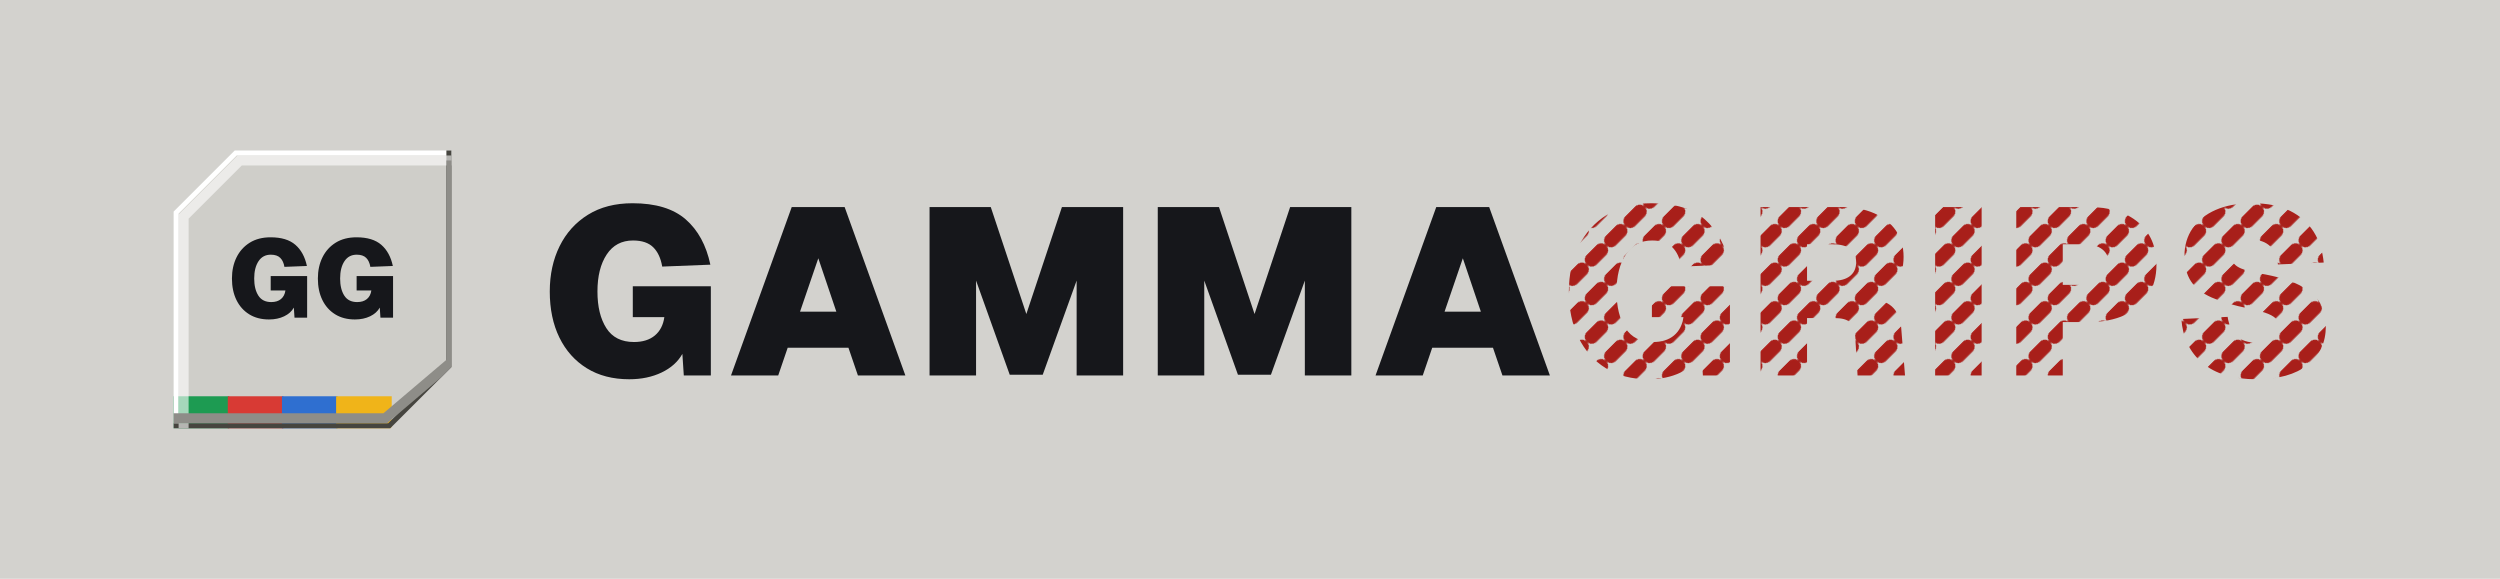
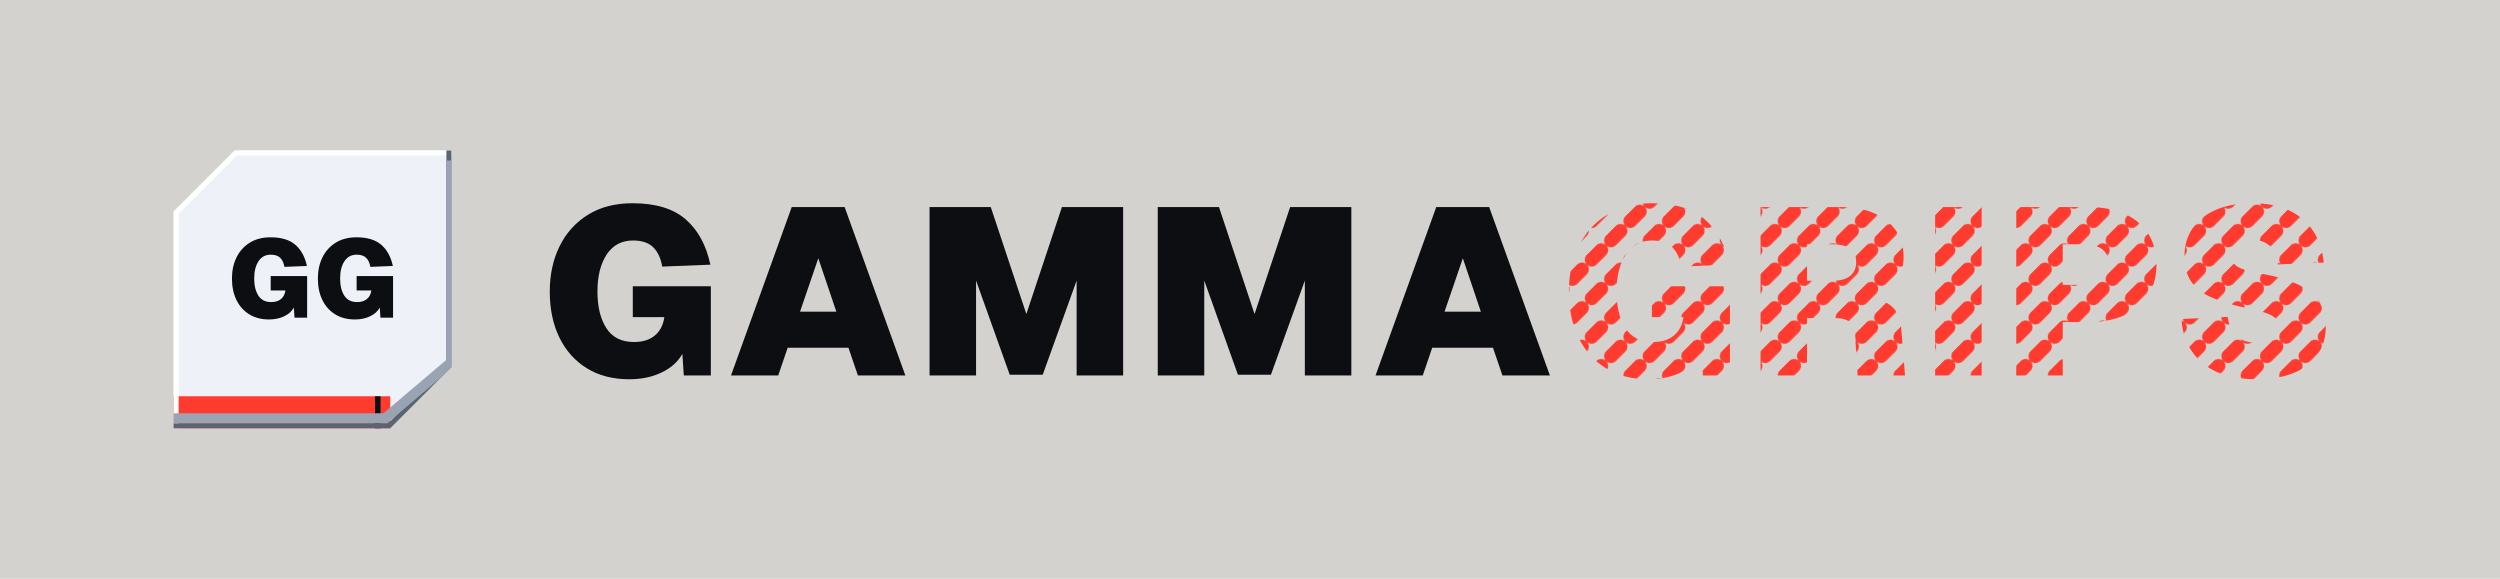
<svg xmlns="http://www.w3.org/2000/svg" viewBox="0 0 864 200">
  <rect width="864" height="200" fill="#d3d2ce" />
  <g transform="translate(60 52)">
    <defs>
      <clipPath id="kc-lkigk">
        <path d="M21.12 0H96V74.88L74.88 96H0V21.12Z" />
      </clipPath>
    </defs>
-     <path d="M21.12 0H96V74.88L74.88 96H0V21.12Z" fill="#cfcec9" />
+     <path d="M21.12 0H96V74.88L74.88 96H0V21.12Z" fill="#eef2f8" />
    <g clip-path="url(#kc-lkigk)">
-       <rect x="0" y="84.96" width="19.22" height="11.04" fill="#1d9b52" />
-       <rect x="18.72" y="84.96" width="19.22" height="11.04" fill="#d83a34" />
-       <rect x="37.44" y="84.96" width="19.22" height="11.04" fill="#2f6fd0" />
-       <rect x="56.16" y="84.96" width="19.22" height="11.04" fill="#f0b419" />
+       <rect x="0" y="84.96" width="74.88" height="11.04" fill="#ff3b30" />
+       <rect x="69.6" y="84.96" width="1.92" height="11.04" fill="#0d0e12" />
      <g fill="none" stroke-width="3.456">
        <path d="M0 96V21.12L21.12 0H96" stroke="#ffffff" />
-         <path d="M96 0V74.88L74.88 96H0" stroke="#46453f" />
-         <path d="M3.456 96V22.848L22.848 3.456H96" stroke="rgba(255,255,255,0.6)" />
-         <path d="M96 3.456V73.152L73.152 92.544H0" stroke="#8e8d88" />
+         <path d="M96 0V74.88L74.88 96H0" stroke="#5b6472" />
+         <path d="M96 3.456V73.152L73.152 92.544H0" stroke="#9aa3b2" />
      </g>
    </g>
    <g transform="translate(20.16 30.01056) scale(0.3826804)">
      <g transform="translate(-4 72.6)">
-         <path d="M37.5 1.6L37.5 1.6Q27.1 1.6 19.6 -3.05Q12.1 -7.7 8.05 -16Q4 -24.3 4 -35.4L4 -35.4Q4 -46.1 8.15 -54.5Q12.3 -62.9 20.1 -67.75Q27.9 -72.6 38.9 -72.6L38.9 -72.6Q53.5 -72.6 61.3 -65.8Q69.1 -59 71.7 -46.7L71.7 -46.7L51.4 -45.9Q50.5 -51.2 47.6 -54.05Q44.7 -56.9 39.1 -56.9L39.1 -56.9Q31.9 -56.9 28 -51Q24.1 -45.1 24.1 -35.4L24.1 -35.4Q24.1 -25.8 27.85 -19.95Q31.6 -14.1 39.5 -14.1L39.5 -14.1Q45 -14.1 48.3 -16.85Q51.6 -19.6 52.3 -24.6L52.3 -24.6L39 -24.6L39 -37.6L71.9 -37.6L71.9 0L60.5 0L59.9 -9.1Q57.1 -4.1 51.15 -1.25Q45.2 1.6 37.5 1.6" fill="#16171b" />
-         <path d="M115.1 1.6L115.1 1.6Q104.7 1.6 97.2 -3.05Q89.7 -7.7 85.65 -16Q81.6 -24.3 81.6 -35.4L81.6 -35.4Q81.6 -46.1 85.75 -54.5Q89.9 -62.9 97.7 -67.75Q105.5 -72.6 116.5 -72.6L116.5 -72.6Q131.1 -72.6 138.9 -65.8Q146.7 -59 149.3 -46.7L149.3 -46.7L129 -45.9Q128.1 -51.2 125.2 -54.05Q122.3 -56.9 116.7 -56.9L116.7 -56.9Q109.5 -56.9 105.6 -51Q101.7 -45.1 101.7 -35.4L101.7 -35.4Q101.7 -25.8 105.45 -19.95Q109.2 -14.1 117.1 -14.1L117.1 -14.1Q122.6 -14.1 125.9 -16.85Q129.2 -19.6 129.9 -24.6L129.9 -24.6L116.6 -24.6L116.6 -37.6L149.5 -37.6L149.5 0L138.1 0L137.5 -9.1Q134.7 -4.1 128.75 -1.25Q122.8 1.6 115.1 1.6" fill="#16171b" />
+         <path d="M37.5 1.6L37.5 1.6Q27.1 1.6 19.6 -3.05Q12.1 -7.7 8.05 -16Q4 -24.3 4 -35.4L4 -35.4Q4 -46.1 8.15 -54.5Q12.3 -62.9 20.1 -67.75Q27.9 -72.6 38.9 -72.6L38.9 -72.6Q53.5 -72.6 61.3 -65.8Q69.1 -59 71.7 -46.7L71.7 -46.7L51.4 -45.9Q50.5 -51.2 47.6 -54.05Q44.7 -56.9 39.1 -56.9L39.1 -56.9Q31.9 -56.9 28 -51Q24.1 -45.1 24.1 -35.4L24.1 -35.4Q24.1 -25.8 27.85 -19.95Q31.6 -14.1 39.5 -14.1L39.5 -14.1Q45 -14.1 48.3 -16.85Q51.6 -19.6 52.3 -24.6L52.3 -24.6L39 -24.6L39 -37.6L71.9 -37.6L71.9 0L60.5 0L59.9 -9.1Q57.1 -4.1 51.15 -1.25Q45.2 1.6 37.5 1.6" fill="#0d0e12" />
+         <path d="M115.1 1.6L115.1 1.6Q104.7 1.6 97.2 -3.05Q89.7 -7.7 85.65 -16Q81.6 -24.3 81.6 -35.4L81.6 -35.4Q81.6 -46.1 85.75 -54.5Q89.9 -62.9 97.7 -67.75Q105.5 -72.6 116.5 -72.6L116.5 -72.6Q131.1 -72.6 138.9 -65.8Q146.7 -59 149.3 -46.7L149.3 -46.7L129 -45.9Q128.1 -51.2 125.2 -54.05Q122.3 -56.9 116.7 -56.9L116.7 -56.9Q109.5 -56.9 105.6 -51Q101.7 -45.1 101.7 -35.4L101.7 -35.4Q101.7 -25.8 105.45 -19.95Q109.2 -14.1 117.1 -14.1L117.1 -14.1Q122.6 -14.1 125.9 -16.85Q129.2 -19.6 129.9 -24.6L129.9 -24.6L116.6 -24.6L116.6 -37.6L149.5 -37.6L149.5 0L138.1 0L137.5 -9.1Q134.7 -4.1 128.75 -1.25Q122.8 1.6 115.1 1.6" fill="#0d0e12" />
      </g>
    </g>
  </g>
  <g transform="translate(190 70.24) scale(0.8198347)">
    <defs>
      <pattern id="kn-lkig" width="11.5" height="11.5" patternUnits="userSpaceOnUse" patternTransform="rotate(45)">
-         <rect width="5.8" height="11.5" rx="2.9" fill="#a81f1a" />
+         <rect width="5.8" height="11.5" rx="2.9" fill="#ff3b30" />
      </pattern>
    </defs>
    <g transform="translate(-4 72.6)">
-       <path d="M37.5 1.6L37.5 1.6Q27.1 1.6 19.6 -3.05Q12.1 -7.7 8.05 -16Q4 -24.3 4 -35.4L4 -35.4Q4 -46.1 8.15 -54.5Q12.3 -62.9 20.1 -67.75Q27.9 -72.6 38.9 -72.6L38.9 -72.6Q53.5 -72.6 61.3 -65.8Q69.1 -59 71.7 -46.7L71.7 -46.7L51.4 -45.9Q50.5 -51.2 47.6 -54.05Q44.7 -56.9 39.1 -56.9L39.1 -56.9Q31.9 -56.9 28 -51Q24.1 -45.1 24.1 -35.4L24.1 -35.4Q24.1 -25.8 27.85 -19.95Q31.6 -14.1 39.5 -14.1L39.5 -14.1Q45 -14.1 48.3 -16.85Q51.6 -19.6 52.3 -24.6L52.3 -24.6L39 -24.6L39 -37.6L71.9 -37.6L71.9 0L60.5 0L59.9 -9.1Q57.1 -4.1 51.15 -1.25Q45.2 1.6 37.5 1.6M100.3 0L80.4 0L106 -71L128.3 -71L153.9 0L133.9 0L129.9 -11.7L104.3 -11.7L100.3 0M117.2 -49.4L109.5 -26.9L124.8 -26.9L117.2 -49.4M183.7 0L164.1 0L164.1 -71L189.9 -71L204.9 -25.9L219.9 -71L245.7 -71L245.7 0L226.1 0L226.1 -40L211.8 -0.3L197.9 -0.3L183.7 -40L183.7 0M279.9 0L260.3 0L260.3 -71L286.1 -71L301.1 -25.9L316.1 -71L341.9 -71L341.9 0L322.3 0L322.3 -40L308 -0.3L294.1 -0.3L279.9 -40L279.9 0M372 0L352.1 0L377.7 -71L400 -71L425.6 0L405.6 0L401.6 -11.7L376 -11.7L372 0M388.9 -49.4L381.2 -26.9L396.5 -26.9L388.9 -49.4" fill="#16171b" />
+       <path d="M37.5 1.6L37.5 1.6Q27.1 1.6 19.6 -3.05Q12.1 -7.7 8.05 -16Q4 -24.3 4 -35.4L4 -35.4Q4 -46.1 8.15 -54.5Q12.3 -62.9 20.1 -67.75Q27.9 -72.6 38.9 -72.6L38.9 -72.6Q53.5 -72.6 61.3 -65.8Q69.1 -59 71.7 -46.7L71.7 -46.7L51.4 -45.9Q50.5 -51.2 47.6 -54.05Q44.7 -56.9 39.1 -56.9L39.1 -56.9Q31.9 -56.9 28 -51Q24.1 -45.1 24.1 -35.4L24.1 -35.4Q24.1 -25.8 27.85 -19.95Q31.6 -14.1 39.5 -14.1L39.5 -14.1Q45 -14.1 48.3 -16.85Q51.6 -19.6 52.3 -24.6L52.3 -24.6L39 -24.6L39 -37.6L71.9 -37.6L71.9 0L60.5 0L59.9 -9.1Q57.1 -4.1 51.15 -1.25Q45.2 1.6 37.5 1.6M100.3 0L80.4 0L106 -71L128.3 -71L153.9 0L133.9 0L129.9 -11.7L104.3 -11.7L100.3 0M117.2 -49.4L109.5 -26.9L124.8 -26.9L117.2 -49.4M183.7 0L164.1 0L164.1 -71L189.9 -71L204.9 -25.9L219.9 -71L245.7 -71L245.7 0L226.1 0L226.1 -40L211.8 -0.3L197.9 -0.3L183.7 -40L183.7 0M279.9 0L260.3 0L260.3 -71L286.1 -71L301.1 -25.9L316.1 -71L341.9 -71L341.9 0L322.3 0L322.3 -40L308 -0.3L294.1 -0.3L279.9 -40L279.9 0M372 0L352.1 0L377.7 -71L400 -71L425.6 0L405.6 0L401.6 -11.7L376 -11.7L372 0M388.9 -49.4L381.2 -26.9L396.5 -26.9L388.9 -49.4" fill="#0d0e12" />
      <path d="M467.1 1.6L467.1 1.6Q456.7 1.6 449.2 -3.05Q441.7 -7.7 437.65 -16Q433.6 -24.3 433.6 -35.4L433.6 -35.4Q433.6 -46.1 437.75 -54.5Q441.9 -62.9 449.7 -67.75Q457.5 -72.6 468.5 -72.6L468.5 -72.6Q483.1 -72.6 490.9 -65.8Q498.7 -59 501.3 -46.7L501.3 -46.7L481 -45.9Q480.1 -51.2 477.2 -54.05Q474.3 -56.9 468.7 -56.9L468.7 -56.9Q461.5 -56.9 457.6 -51Q453.7 -45.1 453.7 -35.4L453.7 -35.4Q453.7 -25.8 457.45 -19.95Q461.2 -14.1 469.1 -14.1L469.1 -14.1Q474.6 -14.1 477.9 -16.85Q481.2 -19.6 481.9 -24.6L481.9 -24.6L468.6 -24.6L468.6 -37.6L501.5 -37.6L501.5 0L490.1 0L489.5 -9.1Q486.7 -4.1 480.75 -1.25Q474.8 1.6 467.1 1.6M534 0L514.4 0L514.4 -71L548.3 -71Q556.3 -71 562.25 -68.4Q568.2 -65.8 571.45 -61.1Q574.7 -56.4 574.7 -50L574.7 -50Q574.7 -43.3 571.35 -38.7Q568 -34.1 561.9 -32.2L561.9 -32.2Q567.6 -31.5 570.45 -28.4Q573.3 -25.3 573.7 -20L573.7 -20L575.3 0L555.3 0L554.3 -16.6Q554.1 -20.5 552.2 -22.35Q550.3 -24.2 545.5 -24.2L545.5 -24.2L534 -24.2L534 0M534 -55.3L534 -39.9L544.7 -39.9Q549.6 -39.9 552.15 -41.95Q554.7 -44 554.7 -47.7L554.7 -47.7Q554.7 -55.3 544.7 -55.3L544.7 -55.3L534 -55.3M607.6 0L588 0L588 -71L607.6 -71L607.6 0M641.8 0L622.2 0L622.2 -71L652.6 -71Q666 -71 673.65 -64.5Q681.3 -58 681.3 -46.7L681.3 -46.7Q681.3 -39.3 677.85 -33.85Q674.4 -28.4 667.95 -25.45Q661.5 -22.5 652.6 -22.5L652.6 -22.5L641.8 -22.5L641.8 0M641.8 -55.3L641.8 -38.2L651.1 -38.2Q655.7 -38.2 658.5 -40.35Q661.3 -42.5 661.3 -46.7L661.3 -46.7Q661.3 -50.9 658.55 -53.1Q655.8 -55.3 651.1 -55.3L651.1 -55.3L641.8 -55.3M723.5 1.6L723.5 1.6Q708.8 1.6 700.7 -5.25Q692.6 -12.1 691.8 -23.8L691.8 -23.8L711.3 -24.7Q712.1 -19.5 715.05 -16.65Q718 -13.8 723.7 -13.8L723.7 -13.8Q728.2 -13.8 730.65 -15.35Q733.1 -16.9 733.1 -20L733.1 -20Q733.1 -21.9 732.15 -23.35Q731.2 -24.8 728.45 -25.95Q725.7 -27.1 720.3 -28.2L720.3 -28.2Q710.6 -30.2 704.6 -32.85Q698.6 -35.5 695.85 -39.7Q693.1 -43.9 693.1 -50.4L693.1 -50.4Q693.1 -57 696.5 -62Q699.9 -67 706.3 -69.8Q712.7 -72.6 721.7 -72.6L721.7 -72.6Q731.2 -72.6 737.6 -69.4Q744 -66.2 747.55 -60.6Q751.1 -55 751.8 -47.6L751.8 -47.6L732.5 -46.8Q732.1 -51.7 729.25 -54.45Q726.4 -57.2 721.5 -57.2L721.5 -57.2Q717.3 -57.2 715 -55.5Q712.7 -53.8 712.7 -51L712.7 -51Q712.7 -47.7 715.35 -45.95Q718 -44.2 724.9 -43L724.9 -43Q735.4 -41.2 741.5 -38.1Q747.6 -35 750.15 -30.7Q752.7 -26.4 752.7 -20.8L752.7 -20.8Q752.7 -10.4 745 -4.4Q737.3 1.6 723.5 1.6" fill="url(#kn-lkig)" />
    </g>
  </g>
</svg>
